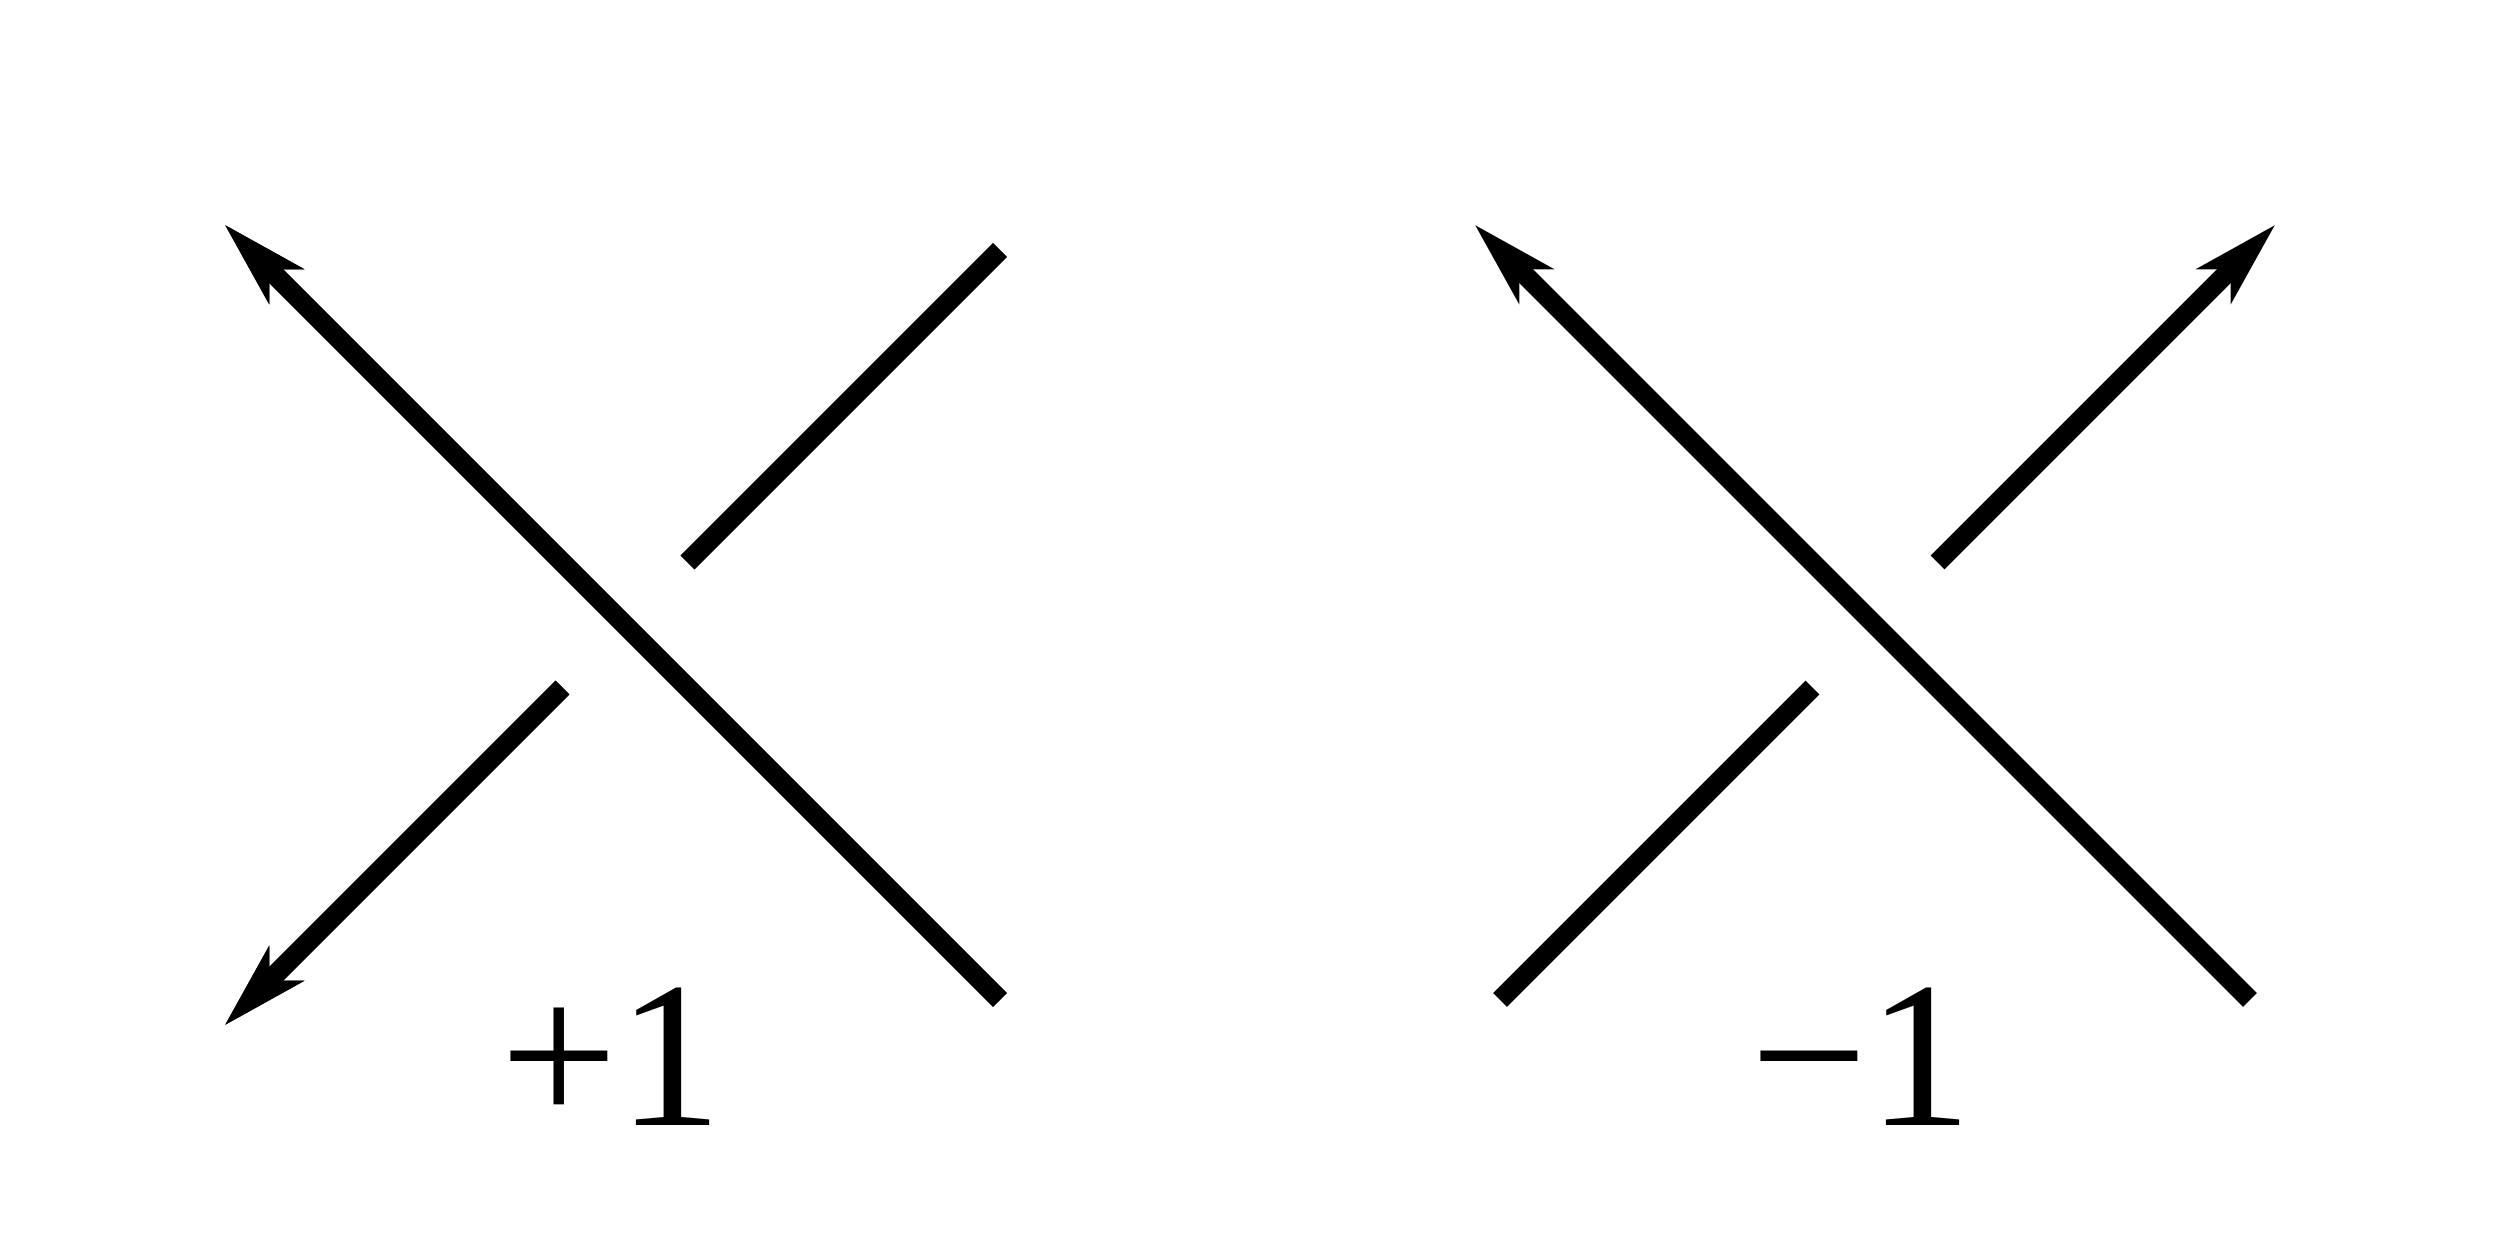
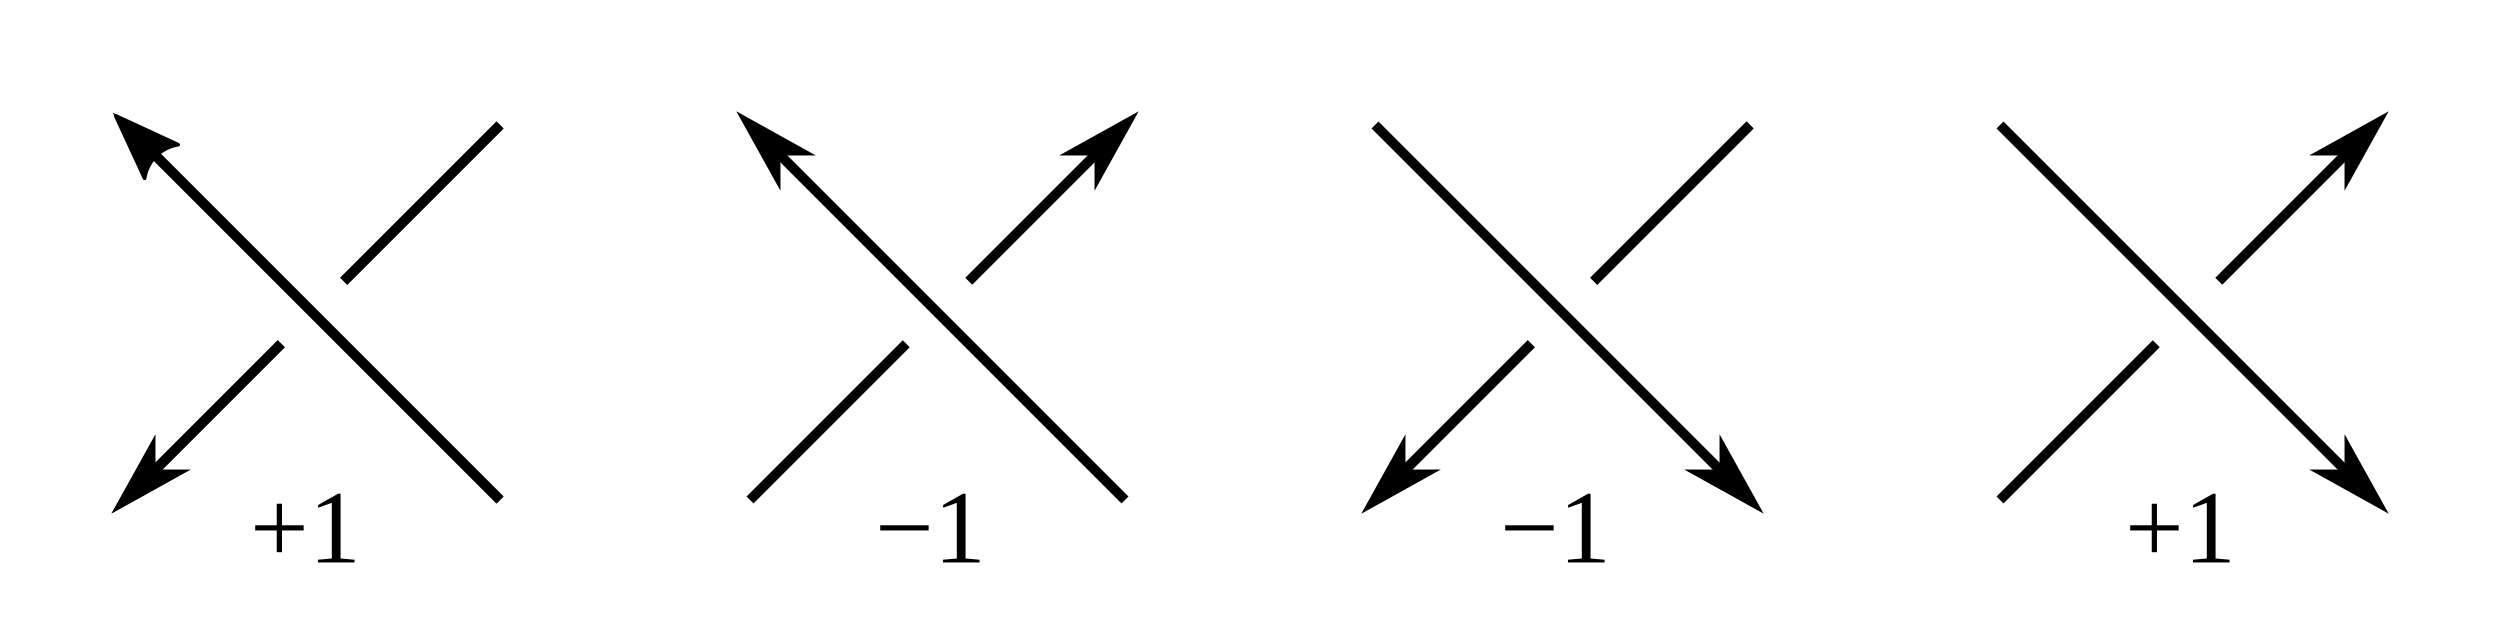
- <svg xmlns="http://www.w3.org/2000/svg" width="5in" height="2.5in" viewBox="0 0 127 63.5" version="1.1" id="svg8">
+ <svg xmlns="http://www.w3.org/2000/svg" width="10in" height="2.5in" viewBox="0 0 254 63.5" version="1.1" id="svg8">
  <defs id="defs2">
-     <marker style="overflow:visible" id="Arrow1Sstart" refX="0.0" refY="0.0" orient="auto">
-       <path transform="scale(0.2) translate(6,0)" style="fill-rule:evenodd;stroke:#000000;stroke-width:1pt;stroke-opacity:1;fill:#000000;fill-opacity:1" d="M 0.0,0.0 L 5.0,-5.0 L -12.5,0.0 L 5.0,5.0 L 0.0,0.0 z " id="path923" />
+     <marker style="overflow:visible" id="marker4518" refX="0.0" refY="0.0" orient="auto">
+       <path transform="scale(0.4) translate(10,0)" style="fill-rule:evenodd;stroke:#000000;stroke-width:1pt;stroke-opacity:1;fill:#000000;fill-opacity:1" d="M 0.0,0.0 L 5.0,-5.0 L -12.5,0.0 L 5.0,5.0 L 0.0,0.0 z " id="path4516" />
+     </marker>
+     <marker style="overflow:visible" id="marker4148" refX="0.0" refY="0.0" orient="auto">
+       <path transform="scale(0.4) translate(10,0)" style="fill-rule:evenodd;stroke:#000000;stroke-width:1pt;stroke-opacity:1;fill:#000000;fill-opacity:1" d="M 0.0,0.0 L 5.0,-5.0 L -12.5,0.0 L 5.0,5.0 L 0.0,0.0 z " id="path4146" />
+     </marker>
+     <marker style="overflow:visible;" id="marker3958" refX="0.0" refY="0.0" orient="auto">
+       <path transform="scale(0.4) rotate(180) translate(10,0)" style="fill-rule:evenodd;stroke:#000000;stroke-width:1pt;stroke-opacity:1;fill:#000000;fill-opacity:1" d="M 0.0,0.0 L 5.0,-5.0 L -12.5,0.0 L 5.0,5.0 L 0.0,0.0 z " id="path3956" />
+     </marker>
+     <marker style="overflow:visible;" id="marker3684" refX="0.0" refY="0.0" orient="auto">
+       <path transform="scale(0.4) rotate(180) translate(10,0)" style="fill-rule:evenodd;stroke:#000000;stroke-width:1pt;stroke-opacity:1;fill:#000000;fill-opacity:1" d="M 0.0,0.0 L 5.0,-5.0 L -12.5,0.0 L 5.0,5.0 L 0.0,0.0 z " id="path3682" />
+     </marker>
+     <marker style="overflow:visible" id="marker3286" refX="0" refY="0" orient="auto">
+       <path transform="matrix(-0.2,0,0,-0.2,-1.2,0)" style="fill:#000000;fill-opacity:1;fill-rule:evenodd;stroke:#000000;stroke-width:1pt;stroke-opacity:1" d="M 0,0 5,-5 -12.5,0 5,5 Z" id="path3284" />
+     </marker>
+     <marker style="overflow:visible" id="marker3276" refX="0" refY="0" orient="auto">
+       <path transform="matrix(-0.2,0,0,-0.2,-1.2,0)" style="fill:#000000;fill-opacity:1;fill-rule:evenodd;stroke:#000000;stroke-width:1pt;stroke-opacity:1" d="M 0,0 5,-5 -12.5,0 5,5 Z" id="path3274" />
+     </marker>
+     <marker style="overflow:visible;" id="marker3266" refX="0.0" refY="0.0" orient="auto">
+       <path transform="scale(0.4) rotate(180) translate(10,0)" style="fill-rule:evenodd;stroke:#000000;stroke-width:1pt;stroke-opacity:1;fill:#000000;fill-opacity:1" d="M 0.0,0.0 L 5.0,-5.0 L -12.5,0.0 L 5.0,5.0 L 0.0,0.0 z " id="path3264" />
+     </marker>
+     <marker style="overflow:visible;" id="marker3256" refX="0.0" refY="0.0" orient="auto">
+       <path transform="scale(0.6) rotate(180) translate(0,0)" d="M 8.719,4.034 L -2.207,0.016 L 8.719,-4.002 C 6.973,-1.63 6.983,1.616 8.719,4.034 z " style="fill-rule:evenodd;stroke-width:0.625;stroke-linejoin:round;stroke:#000000;stroke-opacity:1;fill:#000000;fill-opacity:1" id="path3254" />
+     </marker>
+     <marker style="overflow:visible" id="marker3236" refX="0.0" refY="0.0" orient="auto">
+       <path transform="scale(0.4) translate(10,0)" style="fill-rule:evenodd;stroke:#000000;stroke-width:1pt;stroke-opacity:1;fill:#000000;fill-opacity:1" d="M 0.0,0.0 L 5.0,-5.0 L -12.5,0.0 L 5.0,5.0 L 0.0,0.0 z " id="path3234" />
+     </marker>
+     <marker style="overflow:visible" id="marker2695" refX="0" refY="0" orient="auto">
+       <path transform="matrix(-0.2,0,0,-0.2,-1.2,0)" style="fill:#000000;fill-opacity:1;fill-rule:evenodd;stroke:#000000;stroke-width:1pt;stroke-opacity:1" d="M 0,0 5,-5 -12.5,0 5,5 Z" id="path2693" />
+     </marker>
+     <marker style="overflow:visible" id="marker2685" refX="0" refY="0" orient="auto">
+       <path transform="matrix(-0.2,0,0,-0.2,-1.2,0)" style="fill:#000000;fill-opacity:1;fill-rule:evenodd;stroke:#000000;stroke-width:1pt;stroke-opacity:1" d="M 0,0 5,-5 -12.5,0 5,5 Z" id="path2683" />
+     </marker>
+     <marker style="overflow:visible" id="Arrow1Mstart" refX="0.0" refY="0.0" orient="auto">
+       <path transform="scale(0.4) translate(10,0)" style="fill-rule:evenodd;stroke:#000000;stroke-width:1pt;stroke-opacity:1;fill:#000000;fill-opacity:1" d="M 0.0,0.0 L 5.0,-5.0 L -12.5,0.0 L 5.0,5.0 L 0.0,0.0 z " id="path1213" />
+     </marker>
+     <marker style="overflow:visible" id="marker2087" refX="0" refY="0" orient="auto">
+       <path transform="matrix(0.2,0,0,0.2,1.2,0)" style="fill:#000000;fill-opacity:1;fill-rule:evenodd;stroke:#000000;stroke-width:1pt;stroke-opacity:1" d="M 0,0 5,-5 -12.5,0 5,5 Z" id="path2085" />
+     </marker>
+     <marker style="overflow:visible;" id="marker1951" refX="0.0" refY="0.0" orient="auto">
+       <path transform="scale(0.4) rotate(180) translate(10,0)" style="fill-rule:evenodd;stroke:#000000;stroke-width:1pt;stroke-opacity:1;fill:#000000;fill-opacity:1" d="M 0.0,0.0 L 5.0,-5.0 L -12.5,0.0 L 5.0,5.0 L 0.0,0.0 z " id="path1949" />
+     </marker>
+     <marker style="overflow:visible" id="marker1821" refX="0" refY="0" orient="auto">
+       <path transform="matrix(-0.2,0,0,-0.2,-1.2,0)" style="fill:#000000;fill-opacity:1;fill-rule:evenodd;stroke:#000000;stroke-width:1pt;stroke-opacity:1" d="M 0,0 5,-5 -12.5,0 5,5 Z" id="path1819" />
+     </marker>
+     <marker style="overflow:visible;" id="Arrow1Mend" refX="0.0" refY="0.0" orient="auto">
+       <path transform="scale(0.4) rotate(180) translate(10,0)" style="fill-rule:evenodd;stroke:#000000;stroke-width:1pt;stroke-opacity:1;fill:#000000;fill-opacity:1" d="M 0.0,0.0 L 5.0,-5.0 L -12.5,0.0 L 5.0,5.0 L 0.0,0.0 z " id="path1216" />
+     </marker>
+     <marker style="overflow:visible" id="marker1581" refX="0" refY="0" orient="auto">
+       <path transform="matrix(-0.2,0,0,-0.2,-1.2,0)" style="fill:#000000;fill-opacity:1;fill-rule:evenodd;stroke:#000000;stroke-width:1pt;stroke-opacity:1" d="M 0,0 5,-5 -12.5,0 5,5 Z" id="path1579" />
+     </marker>
+     <marker style="overflow:visible;" id="Arrow2Mend" refX="0.0" refY="0.0" orient="auto">
+       <path transform="scale(0.6) rotate(180) translate(0,0)" d="M 8.719,4.034 L -2.207,0.016 L 8.719,-4.002 C 6.973,-1.63 6.983,1.616 8.719,4.034 z " style="fill-rule:evenodd;stroke-width:0.625;stroke-linejoin:round;stroke:#000000;stroke-opacity:1;fill:#000000;fill-opacity:1" id="path1234" />
+     </marker>
+     <marker style="overflow:visible" id="marker1091" refX="0" refY="0" orient="auto">
+       <path transform="matrix(-0.2,0,0,-0.2,-1.2,0)" style="fill:#000000;fill-opacity:1;fill-rule:evenodd;stroke:#000000;stroke-width:1pt;stroke-opacity:1" d="M 0,0 5,-5 -12.5,0 5,5 Z" id="path1089" />
    </marker>
    <marker style="overflow:visible" id="marker3034" refX="0" refY="0" orient="auto">
      <path transform="matrix(-0.2,0,0,-0.2,-1.2,0)" style="fill:#000000;fill-opacity:1;fill-rule:evenodd;stroke:#000000;stroke-width:1pt;stroke-opacity:1" d="M 0,0 5,-5 -12.5,0 5,5 Z" id="path3032" />
    </marker>
    <marker style="overflow:visible" id="marker2399" refX="0" refY="0" orient="auto">
      <path transform="matrix(-0.2,0,0,-0.2,-1.2,0)" style="fill:#000000;fill-opacity:1;fill-rule:evenodd;stroke:#000000;stroke-width:1pt;stroke-opacity:1" d="M 0,0 5,-5 -12.5,0 5,5 Z" id="path2397" />
    </marker>
    <marker style="overflow:visible" id="marker2389" refX="0" refY="0" orient="auto">
      <path transform="matrix(-0.2,0,0,-0.2,-1.2,0)" style="fill:#000000;fill-opacity:1;fill-rule:evenodd;stroke:#000000;stroke-width:1pt;stroke-opacity:1" d="M 0,0 5,-5 -12.5,0 5,5 Z" id="path2387" />
    </marker>
-     <marker style="overflow:visible;" id="Arrow1Send" refX="0.0" refY="0.0" orient="auto">
-       <path transform="scale(0.2) rotate(180) translate(6,0)" style="fill-rule:evenodd;stroke:#000000;stroke-width:1pt;stroke-opacity:1;fill:#000000;fill-opacity:1" d="M 0.0,0.0 L 5.0,-5.0 L -12.5,0.0 L 5.0,5.0 L 0.0,0.0 z " id="path926" />
+     <marker style="overflow:visible" id="Arrow1Send" refX="0" refY="0" orient="auto">
+       <path transform="matrix(-0.2,0,0,-0.2,-1.2,0)" style="fill:#000000;fill-opacity:1;fill-rule:evenodd;stroke:#000000;stroke-width:1pt;stroke-opacity:1" d="M 0,0 5,-5 -12.5,0 5,5 Z" id="path926" />
    </marker>
-     <marker style="overflow:visible;" id="Arrow1Lend" refX="0.0" refY="0.0" orient="auto">
-       <path transform="scale(0.8) rotate(180) translate(12.5,0)" style="fill-rule:evenodd;stroke:#000000;stroke-width:1pt;stroke-opacity:1;fill:#000000;fill-opacity:1" d="M 0.0,0.0 L 5.0,-5.0 L -12.5,0.0 L 5.0,5.0 L 0.0,0.0 z " id="path914" />
+     <marker style="overflow:visible" id="Arrow1Lend" refX="0" refY="0" orient="auto">
+       <path transform="matrix(-0.8,0,0,-0.8,-10,0)" style="fill:#000000;fill-opacity:1;fill-rule:evenodd;stroke:#000000;stroke-width:1pt;stroke-opacity:1" d="M 0,0 5,-5 -12.5,0 5,5 Z" id="path914" />
    </marker>
-     <marker style="overflow:visible" id="Arrow1Lstart" refX="0.0" refY="0.0" orient="auto">
-       <path transform="scale(0.8) translate(12.5,0)" style="fill-rule:evenodd;stroke:#000000;stroke-width:1pt;stroke-opacity:1;fill:#000000;fill-opacity:1" d="M 0.0,0.0 L 5.0,-5.0 L -12.5,0.0 L 5.0,5.0 L 0.0,0.0 z " id="path911" />
+     <marker style="overflow:visible" id="Arrow1Lstart" refX="0" refY="0" orient="auto">
+       <path transform="matrix(0.8,0,0,0.8,10,0)" style="fill:#000000;fill-opacity:1;fill-rule:evenodd;stroke:#000000;stroke-width:1pt;stroke-opacity:1" d="M 0,0 5,-5 -12.5,0 5,5 Z" id="path911" />
    </marker>
    <marker style="overflow:visible" id="Arrow1Send-6" refX="0" refY="0" orient="auto">
      <path transform="matrix(-0.2,0,0,-0.2,-1.2,0)" style="fill:#000000;fill-opacity:1;fill-rule:evenodd;stroke:#000000;stroke-width:1pt;stroke-opacity:1" d="M 0,0 5,-5 -12.5,0 5,5 Z" id="path926-2" />
    </marker>
    <marker style="overflow:visible" id="Arrow1Send-9" refX="0" refY="0" orient="auto">
      <path transform="matrix(-0.2,0,0,-0.2,-1.2,0)" style="fill:#000000;fill-opacity:1;fill-rule:evenodd;stroke:#000000;stroke-width:1pt;stroke-opacity:1" d="M 0,0 5,-5 -12.5,0 5,5 Z" id="path926-3" />
    </marker>
    <marker style="overflow:visible" id="Arrow1Send-61" refX="0" refY="0" orient="auto">
      <path transform="matrix(-0.2,0,0,-0.2,-1.2,0)" style="fill:#000000;fill-opacity:1;fill-rule:evenodd;stroke:#000000;stroke-width:1pt;stroke-opacity:1" d="M 0,0 5,-5 -12.5,0 5,5 Z" id="path926-8" />
    </marker>
-     <marker style="overflow:visible" id="Arrow1Send-2" refX="0" refY="0" orient="auto">
-       <path transform="matrix(-0.2,0,0,-0.2,-1.2,0)" style="fill:#000000;fill-opacity:1;fill-rule:evenodd;stroke:#000000;stroke-width:1pt;stroke-opacity:1" d="M 0,0 5,-5 -12.5,0 5,5 Z" id="path926-28" />
-     </marker>
-     <marker style="overflow:visible" id="marker2389-9" refX="0" refY="0" orient="auto">
-       <path transform="matrix(-0.2,0,0,-0.2,-1.2,0)" style="fill:#000000;fill-opacity:1;fill-rule:evenodd;stroke:#000000;stroke-width:1pt;stroke-opacity:1" d="M 0,0 5,-5 -12.5,0 5,5 Z" id="path2387-7" />
-     </marker>
-     <marker style="overflow:visible" id="Arrow1Send-2-2" refX="0" refY="0" orient="auto">
-       <path transform="matrix(-0.2,0,0,-0.2,-1.2,0)" style="fill:#000000;fill-opacity:1;fill-rule:evenodd;stroke:#000000;stroke-width:1pt;stroke-opacity:1" d="M 0,0 5,-5 -12.5,0 5,5 Z" id="path926-28-9" />
-     </marker>
    <marker style="overflow:visible" id="marker2389-9-3" refX="0" refY="0" orient="auto">
      <path transform="matrix(-0.2,0,0,-0.2,-1.2,0)" style="fill:#000000;fill-opacity:1;fill-rule:evenodd;stroke:#000000;stroke-width:1pt;stroke-opacity:1" d="M 0,0 5,-5 -12.5,0 5,5 Z" id="path2387-7-1" />
    </marker>
  </defs>
  <g id="layer1">
    <path id="path32-2" style="fill:none;stroke:#000000;stroke-width:3.78;stroke-linecap:butt;stroke-linejoin:miter;stroke-miterlimit:4;stroke-dasharray:none;stroke-opacity:1;marker-end:url(#marker2389)" d="M 108,132 48,192" transform="scale(0.2645833)" />
    <path id="path2384" style="fill:none;stroke:#000000;stroke-width:3.78;stroke-linecap:butt;stroke-linejoin:miter;stroke-miterlimit:4;stroke-dasharray:none;stroke-opacity:1" d="M 192,48 132,108" transform="scale(0.2645833)" />
    <path style="fill:none;stroke:#000000;stroke-width:1;stroke-linecap:butt;stroke-linejoin:miter;stroke-miterlimit:4;stroke-dasharray:none;stroke-opacity:1;marker-end:url(#Arrow1Send)" d="M 50.8,50.8 12.7,12.7" id="path32" />
-     <path id="path32-2-3" style="fill:none;stroke:#000000;stroke-width:1;stroke-linecap:butt;stroke-linejoin:miter;stroke-miterlimit:4;stroke-dasharray:none;stroke-opacity:1;marker-end:url(#marker2389-9)" d="M 28.575,34.925 12.7,50.8" />
-     <path id="path2384-6" style="fill:none;stroke:#000000;stroke-width:1;stroke-linecap:butt;stroke-linejoin:miter;stroke-miterlimit:4;stroke-dasharray:none;stroke-opacity:1" d="M 50.8,12.7 34.925,28.575" />
-     <path style="fill:none;stroke:#000000;stroke-width:1;stroke-linecap:butt;stroke-linejoin:miter;stroke-miterlimit:4;stroke-dasharray:none;stroke-opacity:1;marker-end:url(#Arrow1Send-2)" d="M 50.8,50.8 12.7,12.7" id="path32-1" />
-     <path id="path32-2-3-9" style="fill:none;stroke:#000000;stroke-width:1;stroke-linecap:butt;stroke-linejoin:miter;stroke-miterlimit:4;stroke-dasharray:none;stroke-opacity:1;marker-end:" d="M 92.075,34.925 76.2,50.8" />
-     <path id="path2384-6-4" style="fill:none;stroke:#000000;stroke-width:1;stroke-linecap:butt;stroke-linejoin:miter;stroke-miterlimit:4;stroke-dasharray:none;stroke-opacity:1;marker-start:url(#Arrow1Sstart)" d="M 114.3,12.7 98.425,28.575" />
-     <path style="fill:none;stroke:#000000;stroke-width:1;stroke-linecap:butt;stroke-linejoin:miter;stroke-miterlimit:4;stroke-dasharray:none;stroke-opacity:1;marker-end:url(#Arrow1Send-2-2)" d="M 114.3,50.8 76.2,12.7" id="path32-1-7" />
+     <g id="g3154">
+       <path id="path32-2-3" style="fill:none;stroke:#000000;stroke-width:1;stroke-linecap:butt;stroke-linejoin:miter;stroke-miterlimit:4;stroke-dasharray:none;stroke-opacity:1;marker-end:url(#Arrow1Mend)" d="M 28.575,34.925 12.7,50.8" />
+       <path id="path2384-6" style="fill:none;stroke:#000000;stroke-width:1;stroke-linecap:butt;stroke-linejoin:miter;stroke-miterlimit:4;stroke-dasharray:none;stroke-opacity:1" d="M 50.8,12.7 34.925,28.575" />
+     </g>
+     <path style="fill:none;stroke:#000000;stroke-width:1;stroke-linecap:butt;stroke-linejoin:miter;stroke-miterlimit:4;stroke-dasharray:none;stroke-opacity:1;marker-end:url(#Arrow2Mend)" d="M 50.8,50.8 12.7,12.7" id="path32-1" />
+     <g id="g3132">
+       <path id="path32-2-3-9" style="fill:none;stroke:#000000;stroke-width:1;stroke-linecap:butt;stroke-linejoin:miter;stroke-miterlimit:4;stroke-dasharray:none;stroke-opacity:1" d="M 92.075,34.925 76.2,50.8" />
+       <path id="path2384-6-4" style="fill:none;stroke:#000000;stroke-width:1;stroke-linecap:butt;stroke-linejoin:miter;stroke-miterlimit:4;stroke-dasharray:none;stroke-opacity:1;marker-start:url(#Arrow1Mstart)" d="M 114.3,12.7 98.425,28.575" />
+     </g>
+     <path style="fill:none;stroke:#000000;stroke-width:1;stroke-linecap:butt;stroke-linejoin:miter;stroke-miterlimit:4;stroke-dasharray:none;stroke-opacity:1;marker-end:url(#marker1951)" d="M 114.3,50.8 76.2,12.7" id="path32-1-7" />
    <text xml:space="preserve" style="font-size:10.583px;line-height:1.25;font-family:sans-serif;letter-spacing:0px;stroke-width:0.265" x="25.4" y="57.15" id="text3226">
      <tspan id="tspan3224" x="25.4" y="57.15" style="font-style:normal;font-variant:normal;font-weight:normal;font-stretch:normal;font-family:'Liberation Serif';-inkscape-font-specification:'Liberation Serif';stroke-width:0.265">+1</tspan>
    </text>
    <text xml:space="preserve" style="font-size:10.583px;line-height:1.25;font-family:sans-serif;letter-spacing:0px;stroke-width:0.265" x="88.9" y="57.15" id="text3230">
      <tspan id="tspan3228" x="88.9" y="57.15" style="font-style:normal;font-variant:normal;font-weight:normal;font-stretch:normal;font-family:'Liberation Serif';-inkscape-font-specification:'Liberation Serif';stroke-width:0.265">−1</tspan>
    </text>
+     <path id="path3204" style="fill:none;stroke:#000000;stroke-width:1;stroke-linecap:butt;stroke-linejoin:miter;stroke-miterlimit:4;stroke-dasharray:none;stroke-opacity:1;marker-end:url(#marker3286)" d="M 155.575,34.925 139.7,50.8" />
+     <path id="path3206" style="fill:none;stroke:#000000;stroke-width:1;stroke-linecap:butt;stroke-linejoin:miter;stroke-miterlimit:4;stroke-dasharray:none;stroke-opacity:1" d="M 177.801,12.7 161.925,28.575" />
+     <g id="g3214" transform="translate(127.0002)">
+       <path id="path3210" style="fill:none;stroke:#000000;stroke-width:1;stroke-linecap:butt;stroke-linejoin:miter;stroke-miterlimit:4;stroke-dasharray:none;stroke-opacity:1;marker-end:url(#marker3266)" d="M 28.575,34.925 12.7,50.8" />
+       <path id="path3212" style="fill:none;stroke:#000000;stroke-width:1;stroke-linecap:butt;stroke-linejoin:miter;stroke-miterlimit:4;stroke-dasharray:none;stroke-opacity:1" d="M 50.8,12.7 34.925,28.575" />
+     </g>
+     <g id="g3222" transform="translate(127.0002)">
+       <path id="path3218" style="fill:none;stroke:#000000;stroke-width:1;stroke-linecap:butt;stroke-linejoin:miter;stroke-miterlimit:4;stroke-dasharray:none;stroke-opacity:1" d="M 92.075,34.925 76.2,50.8" />
+       <path id="path3220" style="fill:none;stroke:#000000;stroke-width:1;stroke-linecap:butt;stroke-linejoin:miter;stroke-miterlimit:4;stroke-dasharray:none;stroke-opacity:1;marker-start:url(#marker3236)" d="M 114.3,12.7 98.425,28.575" />
+     </g>
+     <path style="fill:none;stroke:#000000;stroke-width:1;stroke-linecap:butt;stroke-linejoin:miter;stroke-miterlimit:4;stroke-dasharray:none;stroke-opacity:1;marker-start:url(#marker4518)" d="M 241.301,50.8 203.201,12.7" id="path3224" />
+     <text xml:space="preserve" style="font-size:10.583px;line-height:1.25;font-family:sans-serif;letter-spacing:0px;stroke-width:0.265" x="152.4" y="57.15" id="text3228">
+       <tspan id="tspan3226" x="152.4" y="57.15" style="font-style:normal;font-variant:normal;font-weight:normal;font-stretch:normal;font-family:'Liberation Serif';-inkscape-font-specification:'Liberation Serif';stroke-width:0.265">−1</tspan>
+     </text>
+     <text xml:space="preserve" style="font-size:10.583px;line-height:1.25;font-family:sans-serif;letter-spacing:0px;stroke-width:0.265" x="215.899" y="57.15" id="text3232">
+       <tspan id="tspan3230" x="215.899" y="57.15" style="font-style:normal;font-variant:normal;font-weight:normal;font-stretch:normal;font-family:'Liberation Serif';-inkscape-font-specification:'Liberation Serif';stroke-width:0.265">+1</tspan>
+     </text>
+     <path style="fill:none;stroke:#000000;stroke-width:1;stroke-linecap:butt;stroke-linejoin:miter;stroke-miterlimit:4;stroke-dasharray:none;stroke-opacity:1;marker-start:url(#marker4148)" d="M 177.8,50.8 139.7,12.7" id="path3680" />
  </g>
</svg>
